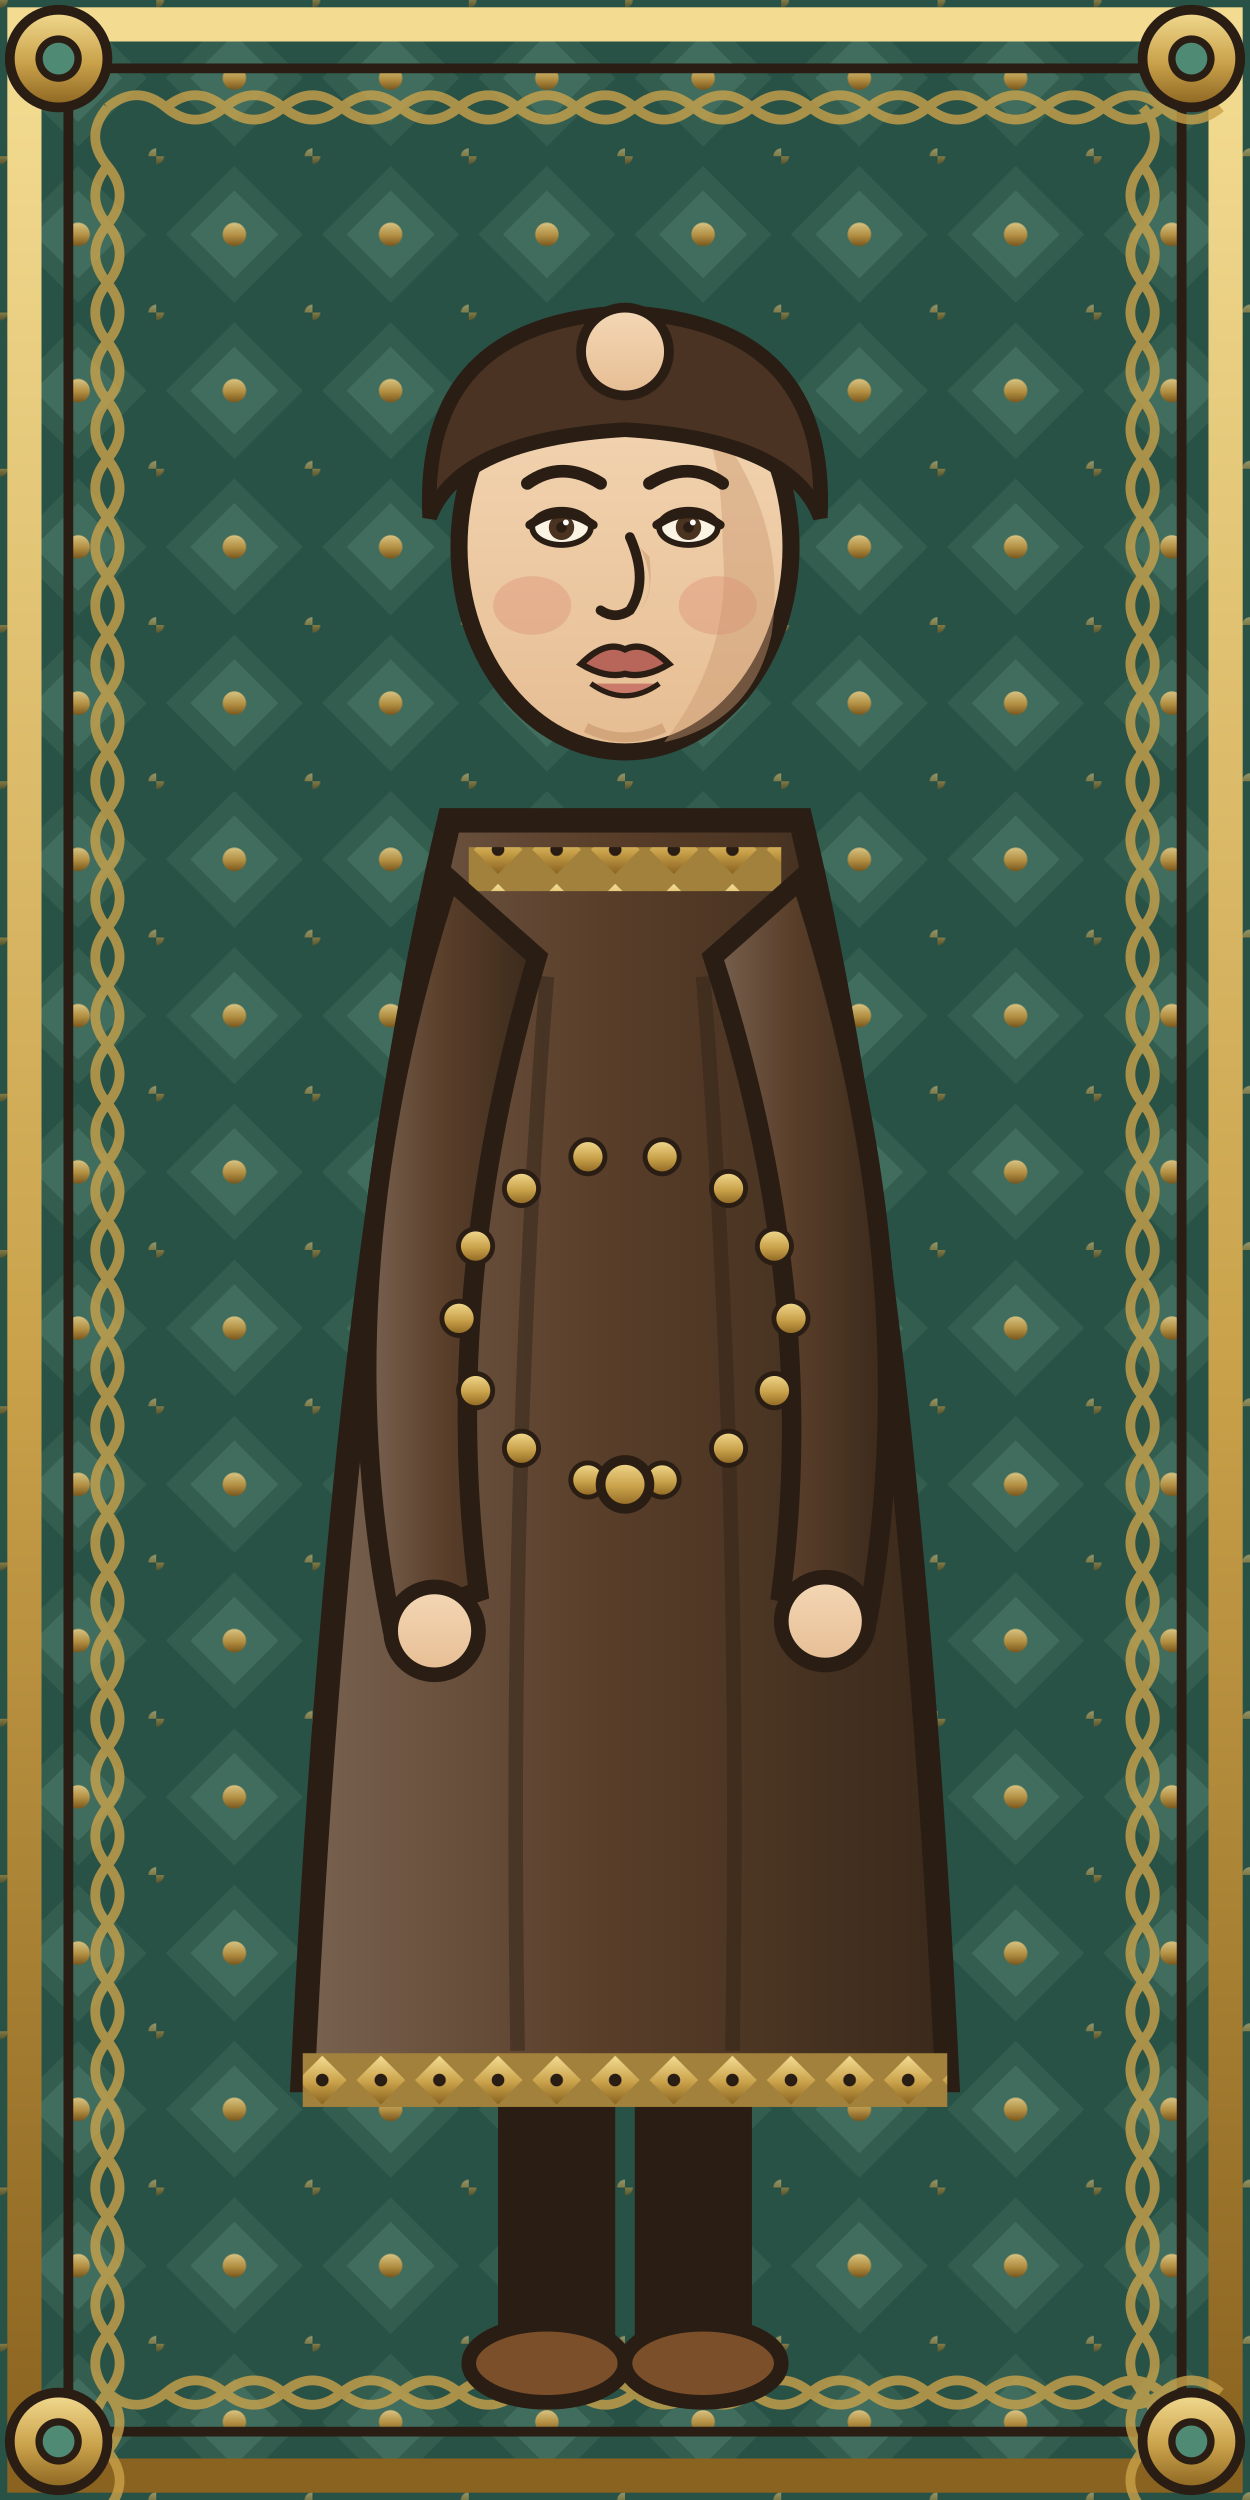
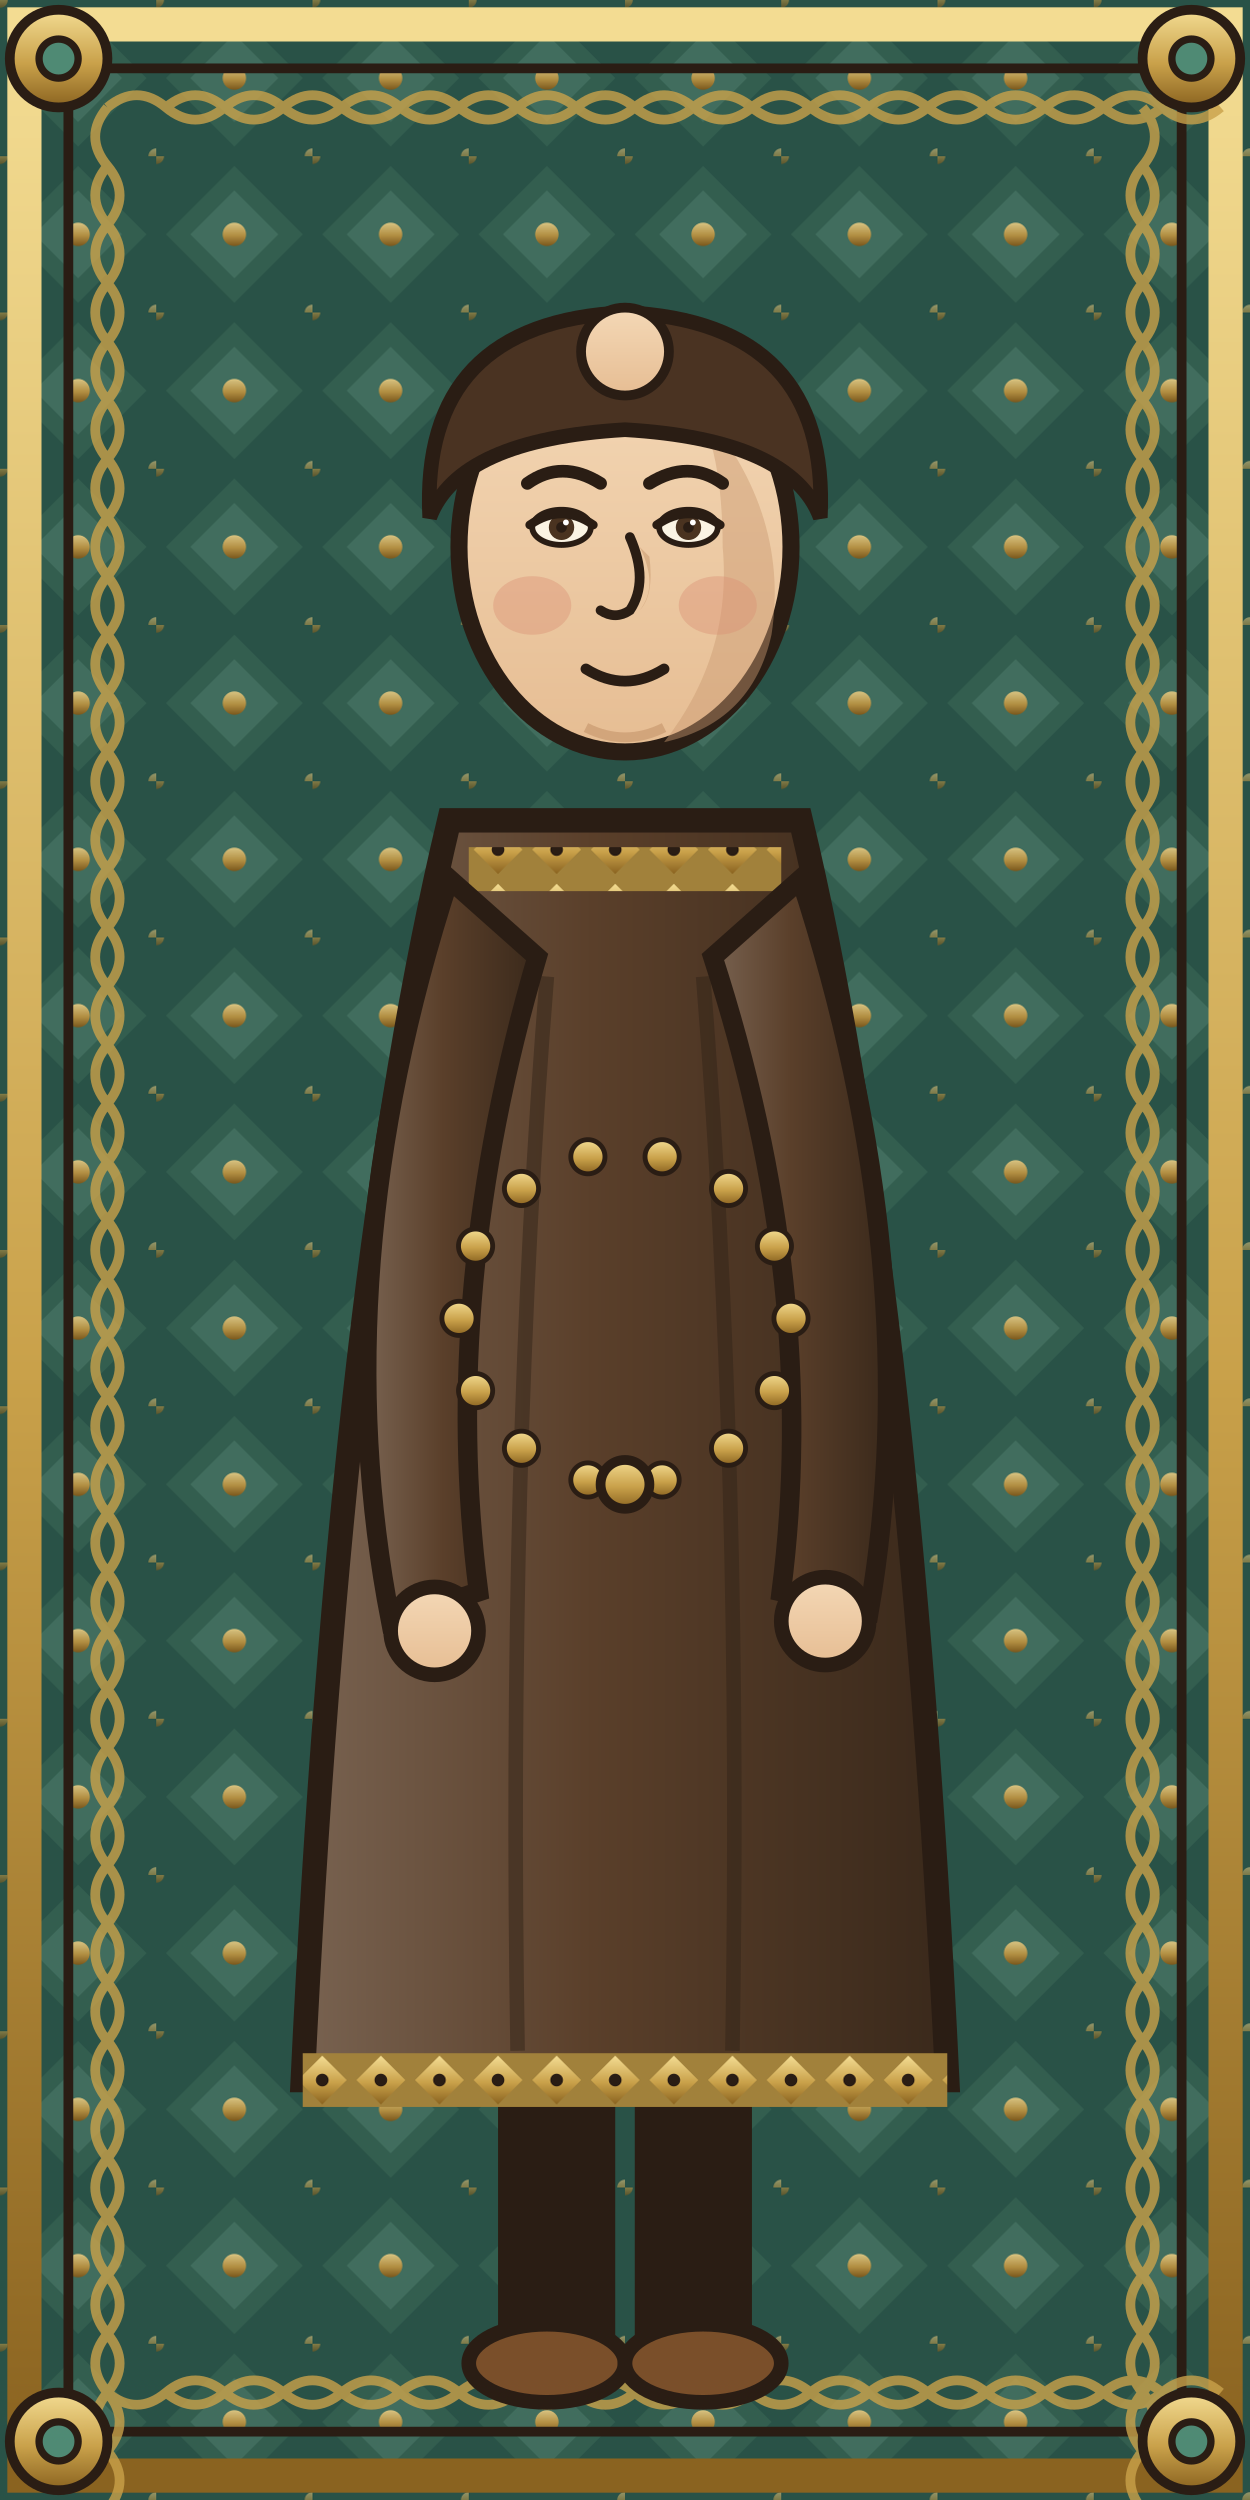
<svg xmlns="http://www.w3.org/2000/svg" viewBox="0 0 256 512" width="256" height="512">
  <defs>
    <linearGradient id="gold" x1="0" y1="0" x2="0" y2="1">
      <stop offset="0" stop-color="#f3dc92" />
      <stop offset="0.55" stop-color="#c9a14a" />
      <stop offset="1" stop-color="#8a6320" />
    </linearGradient>
    <linearGradient id="steel" x1="0" y1="0" x2="1" y2="1">
      <stop offset="0" stop-color="#eef1f4" />
      <stop offset="0.5" stop-color="#8a8f96" />
      <stop offset="1" stop-color="#4b5058" />
    </linearGradient>
    <linearGradient id="skin" x1="0" y1="0" x2="0" y2="1">
      <stop offset="0" stop-color="#f4d8b6" />
      <stop offset="1" stop-color="#e6bd93" />
    </linearGradient>
    <linearGradient id="parch" x1="0" y1="0" x2="0" y2="1">
      <stop offset="0" stop-color="#f4ead2" />
      <stop offset="1" stop-color="#e9dcbf" />
    </linearGradient>
  </defs>
  <defs>
    <linearGradient id="robe" x1="0" y1="0" x2="1" y2="0">
      <stop offset="0" stop-color="#786250" />
      <stop offset="0.45" stop-color="#5a3f2a" />
      <stop offset="1" stop-color="#3a291b" />
    </linearGradient>
    <pattern id="emb" width="12" height="12" patternUnits="userSpaceOnUse">
      <rect width="12" height="12" fill="#a1813b" />
      <path d="M6 1 L11 6 L6 11 L1 6 Z" fill="url(#gold)" />
      <circle cx="6" cy="6" r="1.3" fill="#2a1d14" />
    </pattern>
  </defs>
  <defs>
    <pattern id="field" width="32" height="32" patternUnits="userSpaceOnUse">
      <rect width="32" height="32" fill="#2f5d50" />
      <path d="M16 2 L30 16 L16 30 L2 16 Z" fill="#437563" opacity="0.55" />
      <path d="M16 7 L25 16 L16 25 L7 16 Z" fill="#619682" opacity="0.4" />
      <circle cx="16" cy="16" r="2.4" fill="url(#gold)" />
      <circle cx="0" cy="0" r="1.6" fill="url(#gold)" opacity="0.6" />
      <circle cx="32" cy="32" r="1.6" fill="url(#gold)" opacity="0.6" />
    </pattern>
  </defs>
  <rect x="0" y="0" width="256" height="512" fill="url(#field)" />
  <rect x="0" y="0" width="256" height="512" fill="#000" opacity="0.12" />
  <rect x="5" y="5" width="246" height="502" fill="none" stroke="url(#gold)" stroke-width="7" />
  <rect x="14" y="14" width="228" height="484" fill="none" stroke="#2a1d14" stroke-width="2" />
  <path d="M22 22 q6 -5 12 0 t12 0 M22 490 q6 5 12 0 t12 0 M34 22 q6 -5 12 0 t12 0 M34 490 q6 5 12 0 t12 0 M46 22 q6 -5 12 0 t12 0 M46 490 q6 5 12 0 t12 0 M58 22 q6 -5 12 0 t12 0 M58 490 q6 5 12 0 t12 0 M70 22 q6 -5 12 0 t12 0 M70 490 q6 5 12 0 t12 0 M82 22 q6 -5 12 0 t12 0 M82 490 q6 5 12 0 t12 0 M94 22 q6 -5 12 0 t12 0 M94 490 q6 5 12 0 t12 0 M106 22 q6 -5 12 0 t12 0 M106 490 q6 5 12 0 t12 0 M118 22 q6 -5 12 0 t12 0 M118 490 q6 5 12 0 t12 0 M130 22 q6 -5 12 0 t12 0 M130 490 q6 5 12 0 t12 0 M142 22 q6 -5 12 0 t12 0 M142 490 q6 5 12 0 t12 0 M154 22 q6 -5 12 0 t12 0 M154 490 q6 5 12 0 t12 0 M166 22 q6 -5 12 0 t12 0 M166 490 q6 5 12 0 t12 0 M178 22 q6 -5 12 0 t12 0 M178 490 q6 5 12 0 t12 0 M190 22 q6 -5 12 0 t12 0 M190 490 q6 5 12 0 t12 0 M202 22 q6 -5 12 0 t12 0 M202 490 q6 5 12 0 t12 0 M214 22 q6 -5 12 0 t12 0 M214 490 q6 5 12 0 t12 0 M226 22 q6 -5 12 0 t12 0 M226 490 q6 5 12 0 t12 0 M22 22 q-5 6 0 12 t0 12 M234 22 q5 6 0 12 t0 12 M22 34 q-5 6 0 12 t0 12 M234 34 q5 6 0 12 t0 12 M22 46 q-5 6 0 12 t0 12 M234 46 q5 6 0 12 t0 12 M22 58 q-5 6 0 12 t0 12 M234 58 q5 6 0 12 t0 12 M22 70 q-5 6 0 12 t0 12 M234 70 q5 6 0 12 t0 12 M22 82 q-5 6 0 12 t0 12 M234 82 q5 6 0 12 t0 12 M22 94 q-5 6 0 12 t0 12 M234 94 q5 6 0 12 t0 12 M22 106 q-5 6 0 12 t0 12 M234 106 q5 6 0 12 t0 12 M22 118 q-5 6 0 12 t0 12 M234 118 q5 6 0 12 t0 12 M22 130 q-5 6 0 12 t0 12 M234 130 q5 6 0 12 t0 12 M22 142 q-5 6 0 12 t0 12 M234 142 q5 6 0 12 t0 12 M22 154 q-5 6 0 12 t0 12 M234 154 q5 6 0 12 t0 12 M22 166 q-5 6 0 12 t0 12 M234 166 q5 6 0 12 t0 12 M22 178 q-5 6 0 12 t0 12 M234 178 q5 6 0 12 t0 12 M22 190 q-5 6 0 12 t0 12 M234 190 q5 6 0 12 t0 12 M22 202 q-5 6 0 12 t0 12 M234 202 q5 6 0 12 t0 12 M22 214 q-5 6 0 12 t0 12 M234 214 q5 6 0 12 t0 12 M22 226 q-5 6 0 12 t0 12 M234 226 q5 6 0 12 t0 12 M22 238 q-5 6 0 12 t0 12 M234 238 q5 6 0 12 t0 12 M22 250 q-5 6 0 12 t0 12 M234 250 q5 6 0 12 t0 12 M22 262 q-5 6 0 12 t0 12 M234 262 q5 6 0 12 t0 12 M22 274 q-5 6 0 12 t0 12 M234 274 q5 6 0 12 t0 12 M22 286 q-5 6 0 12 t0 12 M234 286 q5 6 0 12 t0 12 M22 298 q-5 6 0 12 t0 12 M234 298 q5 6 0 12 t0 12 M22 310 q-5 6 0 12 t0 12 M234 310 q5 6 0 12 t0 12 M22 322 q-5 6 0 12 t0 12 M234 322 q5 6 0 12 t0 12 M22 334 q-5 6 0 12 t0 12 M234 334 q5 6 0 12 t0 12 M22 346 q-5 6 0 12 t0 12 M234 346 q5 6 0 12 t0 12 M22 358 q-5 6 0 12 t0 12 M234 358 q5 6 0 12 t0 12 M22 370 q-5 6 0 12 t0 12 M234 370 q5 6 0 12 t0 12 M22 382 q-5 6 0 12 t0 12 M234 382 q5 6 0 12 t0 12 M22 394 q-5 6 0 12 t0 12 M234 394 q5 6 0 12 t0 12 M22 406 q-5 6 0 12 t0 12 M234 406 q5 6 0 12 t0 12 M22 418 q-5 6 0 12 t0 12 M234 418 q5 6 0 12 t0 12 M22 430 q-5 6 0 12 t0 12 M234 430 q5 6 0 12 t0 12 M22 442 q-5 6 0 12 t0 12 M234 442 q5 6 0 12 t0 12 M22 454 q-5 6 0 12 t0 12 M234 454 q5 6 0 12 t0 12 M22 466 q-5 6 0 12 t0 12 M234 466 q5 6 0 12 t0 12 M22 478 q-5 6 0 12 t0 12 M234 478 q5 6 0 12 t0 12 M22 490 q-5 6 0 12 t0 12 M234 490 q5 6 0 12 t0 12" fill="none" stroke="#c9a14a" stroke-width="2" opacity="0.8" />
  <circle cx="12" cy="12" r="10" fill="url(#gold)" stroke="#2a1d14" stroke-width="2" />
  <circle cx="12" cy="12" r="4" fill="#4f8a74" stroke="#2a1d14" stroke-width="1.5" />
  <circle cx="244" cy="12" r="10" fill="url(#gold)" stroke="#2a1d14" stroke-width="2" />
  <circle cx="244" cy="12" r="4" fill="#4f8a74" stroke="#2a1d14" stroke-width="1.5" />
  <circle cx="12" cy="500" r="10" fill="url(#gold)" stroke="#2a1d14" stroke-width="2" />
  <circle cx="12" cy="500" r="4" fill="#4f8a74" stroke="#2a1d14" stroke-width="1.5" />
  <circle cx="244" cy="500" r="10" fill="url(#gold)" stroke="#2a1d14" stroke-width="2" />
  <circle cx="244" cy="500" r="4" fill="#4f8a74" stroke="#2a1d14" stroke-width="1.5" />
  <rect x="102" y="420" width="24" height="60" fill="#2a1d14" />
  <rect x="130" y="420" width="24" height="60" fill="#2a1d14" />
  <ellipse cx="112" cy="484" rx="16" ry="8" fill="#7a4f2a" stroke="#2a1d14" stroke-width="3" />
  <ellipse cx="144" cy="484" rx="16" ry="8" fill="#7a4f2a" stroke="#2a1d14" stroke-width="3" />
  <path d="M92 168 L164 168 Q186 260 194 426 L62 426 Q70 260 92 168 Z" fill="url(#robe)" stroke="#2a1d14" stroke-width="5" />
  <path d="M62 426 L194 426" stroke="url(#emb)" stroke-width="11" />
  <path d="M128 176 L128 420" stroke="url(#gold)" stroke-width="4" opacity="0.7" />
  <path d="M112 200 Q104 300 106 420" fill="none" stroke="#322317" stroke-width="3" opacity="0.5" />
  <path d="M144 200 Q152 300 150 420" fill="none" stroke="#322317" stroke-width="3" opacity="0.5" />
  <path d="M96 178 L160 178" stroke="url(#emb)" stroke-width="9" />
  <path d="M92 180 Q66 260 80 332 L98 326 Q90 264 110 196 Z" fill="url(#robe)" stroke="#2a1d14" stroke-width="4" />
  <path d="M164 180 Q190 260 178 330 L160 326 Q168 264 146 196 Z" fill="url(#robe)" stroke="#2a1d14" stroke-width="4" />
  <circle cx="89" cy="334" r="9" fill="url(#skin)" stroke="#2a1d14" stroke-width="3" />
  <circle cx="169" cy="332" r="9" fill="url(#skin)" stroke="#2a1d14" stroke-width="3" />
  <g transform="translate(128 112)">
    <ellipse cx="0" cy="0" rx="34" ry="42" fill="url(#skin)" stroke="#2a1d14" stroke-width="3.5" />
    <path d="M14 -30 Q34 -8 30 18 Q26 36 8 40 Q22 22 20 0 Q20 -20 14 -30 Z" fill="#c99a70" opacity="0.45" />
    <ellipse cx="-19" cy="12" rx="8" ry="6" fill="#d98f74" opacity="0.4" />
    <ellipse cx="19" cy="12" rx="8" ry="6" fill="#d98f74" opacity="0.4" />
    <path d="M-8 37 Q0 41 8 37" fill="none" stroke="#c99a70" stroke-width="2" opacity="0.7" />
    <ellipse cx="-13" cy="-4" rx="6" ry="3.6" fill="#fbf4e4" stroke="#2a1d14" stroke-width="1.2" />
    <circle cx="-13" cy="-4" r="2.6" fill="#4a3320" />
    <circle cx="-13" cy="-4" r="1.1" fill="#2a1d14" />
    <circle cx="-12.1" cy="-5" r="0.6" fill="#ffffff" />
    <path d="M-19.5 -4.5 Q-13 -9 -6.5 -4.5" fill="none" stroke="#2a1d14" stroke-width="1.8" stroke-linecap="round" />
    <ellipse cx="13" cy="-4" rx="6" ry="3.6" fill="#fbf4e4" stroke="#2a1d14" stroke-width="1.2" />
    <circle cx="13" cy="-4" r="2.6" fill="#4a3320" />
    <circle cx="13" cy="-4" r="1.1" fill="#2a1d14" />
    <circle cx="13.9" cy="-5" r="0.6" fill="#ffffff" />
    <path d="M6.5 -4.5 Q13 -9 19.5 -4.5" fill="none" stroke="#2a1d14" stroke-width="1.8" stroke-linecap="round" />
    <path d="M-20 -13 Q-13 -18 -5 -13" fill="none" stroke="#2a1d14" stroke-width="2.6" stroke-linecap="round" />
    <path d="M5 -13 Q13 -18 20 -13" fill="none" stroke="#2a1d14" stroke-width="2.6" stroke-linecap="round" />
    <path d="M1 -2 Q5 7 1 13 Q-2 15 -5 13" fill="none" stroke="#2a1d14" stroke-width="2" stroke-linecap="round" />
    <path d="M3 0 Q7 8 3 13 Q6 10 5 2 Z" fill="#c99a70" opacity="0.55" />
-     <path d="M-9 24 Q-4 19 0 21 Q4 19 9 24 Q4 27 0 26 Q-4 27 -9 24 Z" fill="#b8665a" stroke="#2a1d14" stroke-width="1.3" />
-     <path d="M-7 28 Q0 33 7 28" fill="#c97a6a" stroke="#2a1d14" stroke-width="1.1" />
+     <path d="M-8 25 Q0 30 8 25" fill="none" stroke="#2a1d14" stroke-width="2.2" stroke-linecap="round" />
    <path d="M-40 -6 Q-42 -46 0 -48 Q42 -46 40 -6 Q34 -22 0 -24 Q-34 -22 -40 -6 Z" fill="#4a3322" stroke="#2a1d14" stroke-width="3" />
    <circle cx="0" cy="-40" r="9" fill="url(#skin)" stroke="#2a1d14" stroke-width="2" />
  </g>
  <g transform="translate(128 260) scale(1.0)">
    <circle cx="34.0" cy="10.0" r="3.5" fill="url(#gold)" stroke="#2a1d14" stroke-width="1" />
    <circle cx="30.6" cy="24.8" r="3.5" fill="url(#gold)" stroke="#2a1d14" stroke-width="1" />
    <circle cx="21.2" cy="36.6" r="3.5" fill="url(#gold)" stroke="#2a1d14" stroke-width="1" />
    <circle cx="7.6" cy="43.1" r="3.5" fill="url(#gold)" stroke="#2a1d14" stroke-width="1" />
    <circle cx="-7.6" cy="43.1" r="3.5" fill="url(#gold)" stroke="#2a1d14" stroke-width="1" />
    <circle cx="-21.2" cy="36.6" r="3.5" fill="url(#gold)" stroke="#2a1d14" stroke-width="1" />
    <circle cx="-30.6" cy="24.8" r="3.5" fill="url(#gold)" stroke="#2a1d14" stroke-width="1" />
    <circle cx="-34.0" cy="10.0" r="3.5" fill="url(#gold)" stroke="#2a1d14" stroke-width="1" />
    <circle cx="-30.6" cy="-4.8" r="3.5" fill="url(#gold)" stroke="#2a1d14" stroke-width="1" />
    <circle cx="-21.2" cy="-16.6" r="3.5" fill="url(#gold)" stroke="#2a1d14" stroke-width="1" />
    <circle cx="-7.6" cy="-23.1" r="3.5" fill="url(#gold)" stroke="#2a1d14" stroke-width="1" />
    <circle cx="7.6" cy="-23.1" r="3.5" fill="url(#gold)" stroke="#2a1d14" stroke-width="1" />
    <circle cx="21.2" cy="-16.6" r="3.5" fill="url(#gold)" stroke="#2a1d14" stroke-width="1" />
    <circle cx="30.6" cy="-4.8" r="3.5" fill="url(#gold)" stroke="#2a1d14" stroke-width="1" />
    <circle cx="0" cy="44" r="5" fill="url(#gold)" stroke="#2a1d14" stroke-width="2" />
  </g>
</svg>
